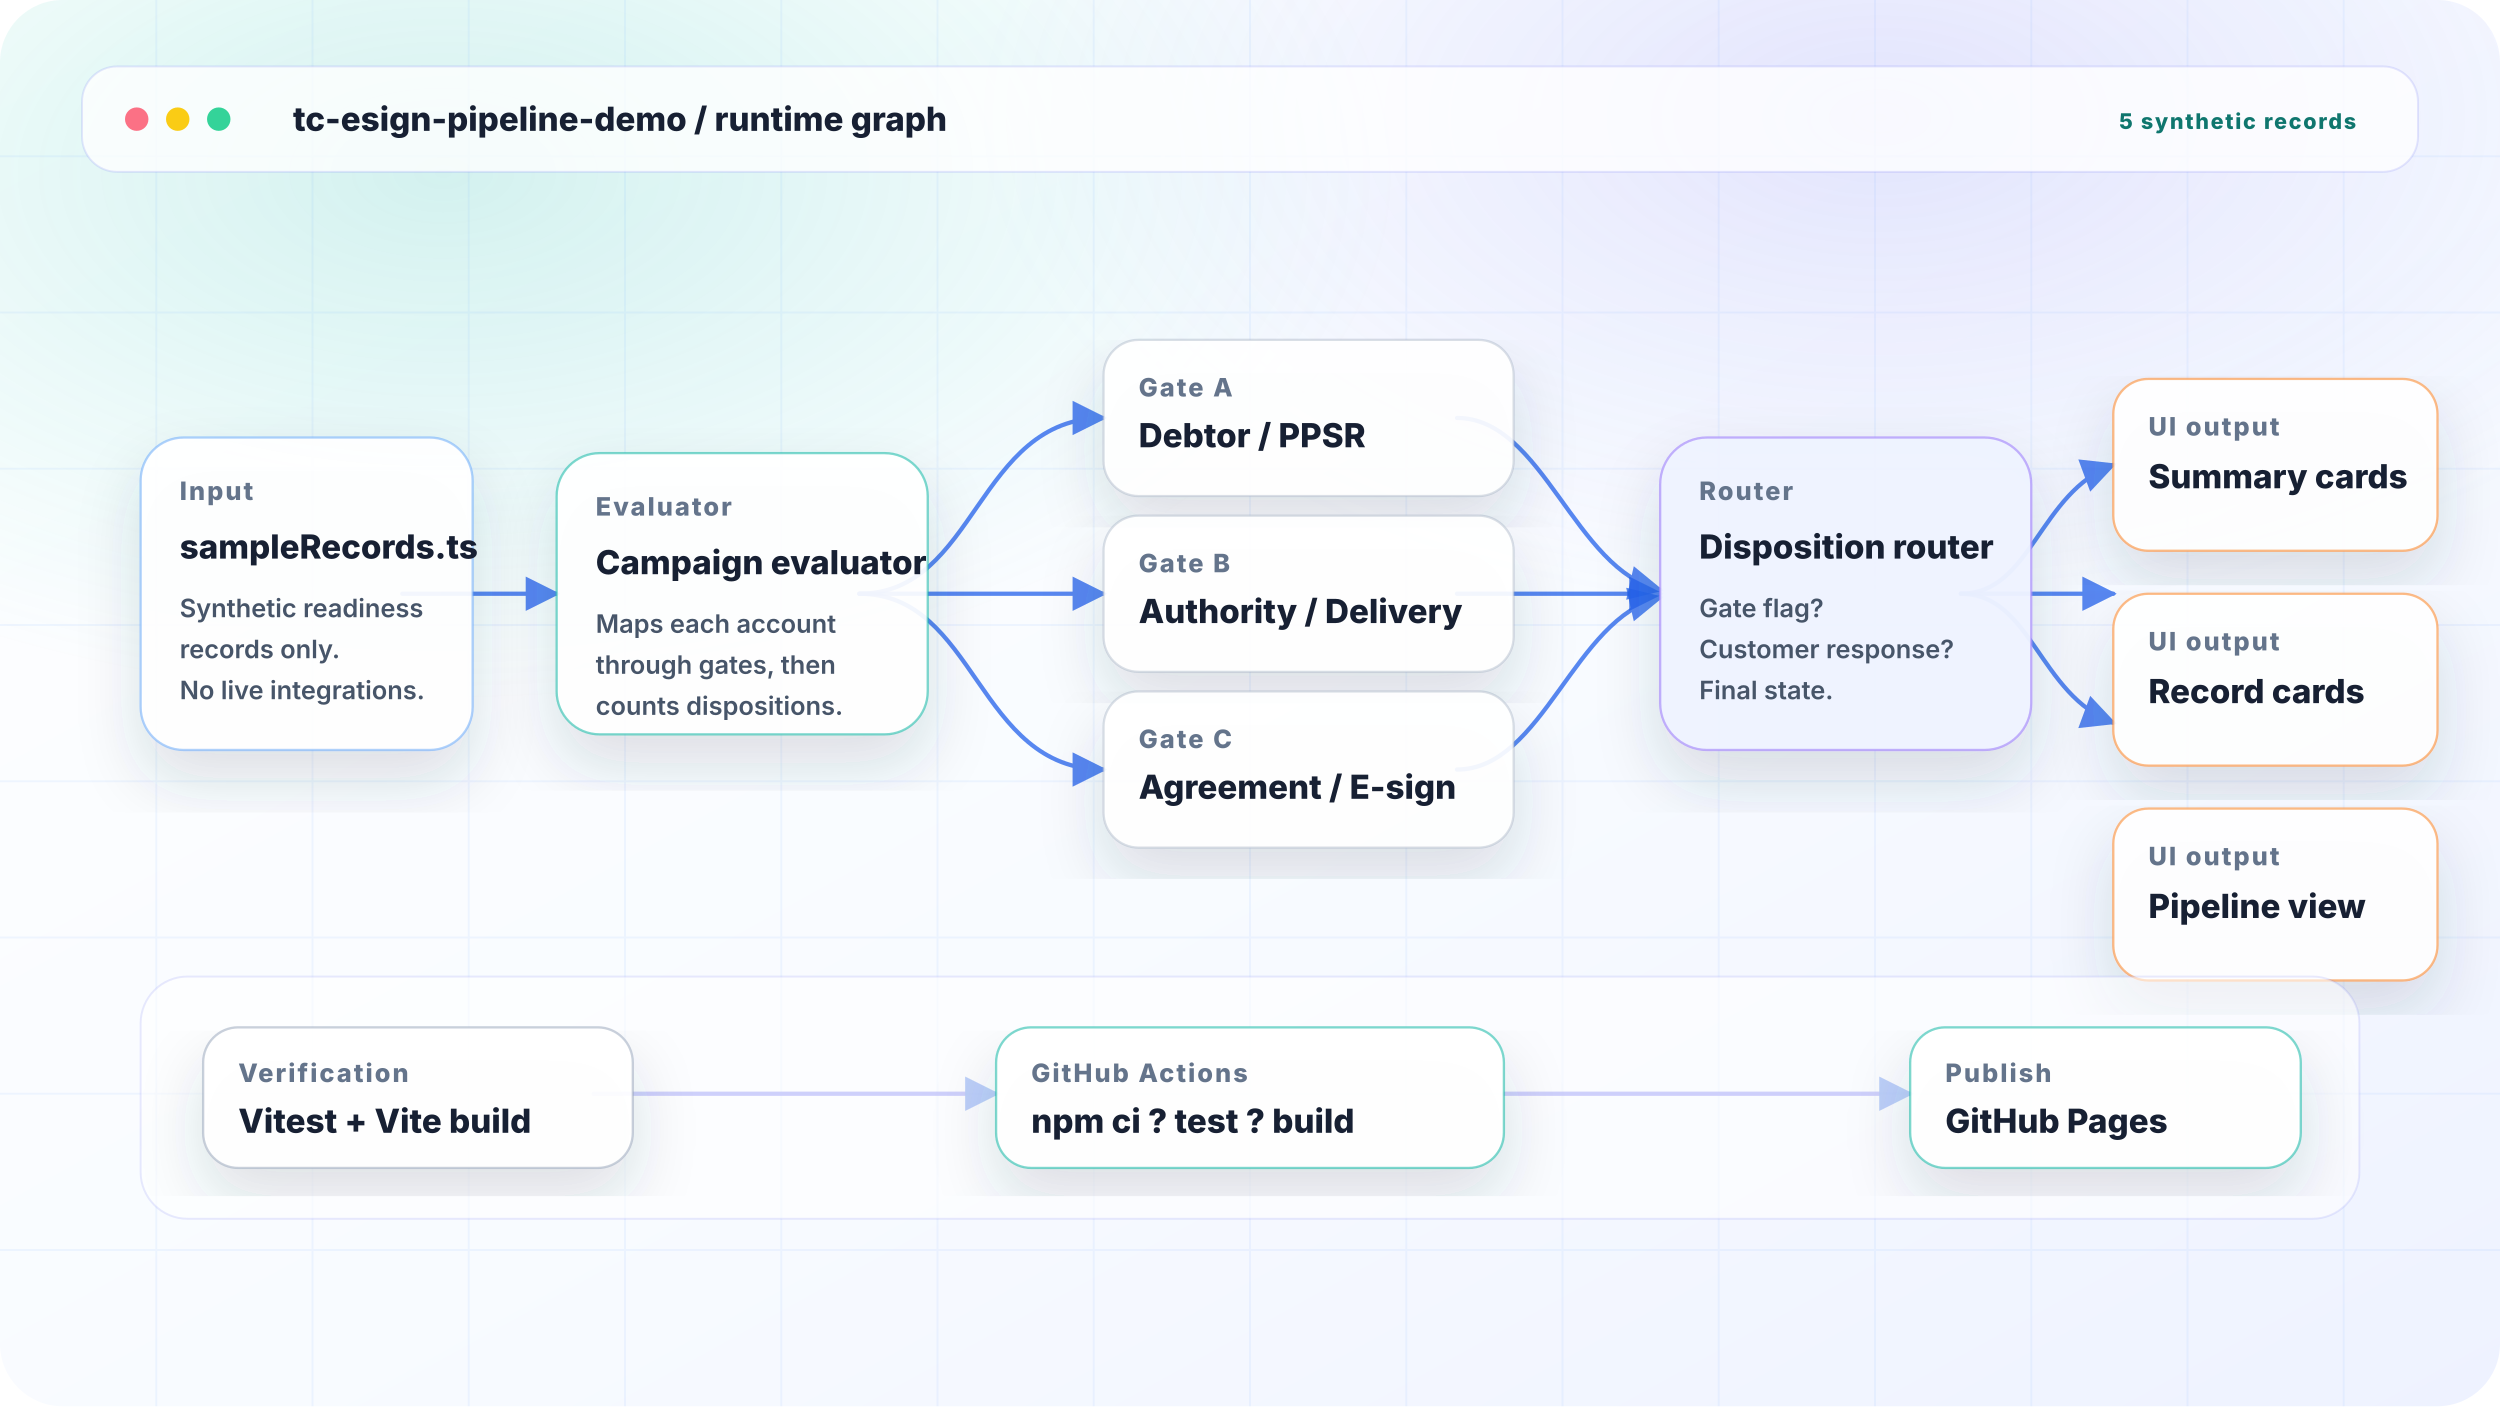
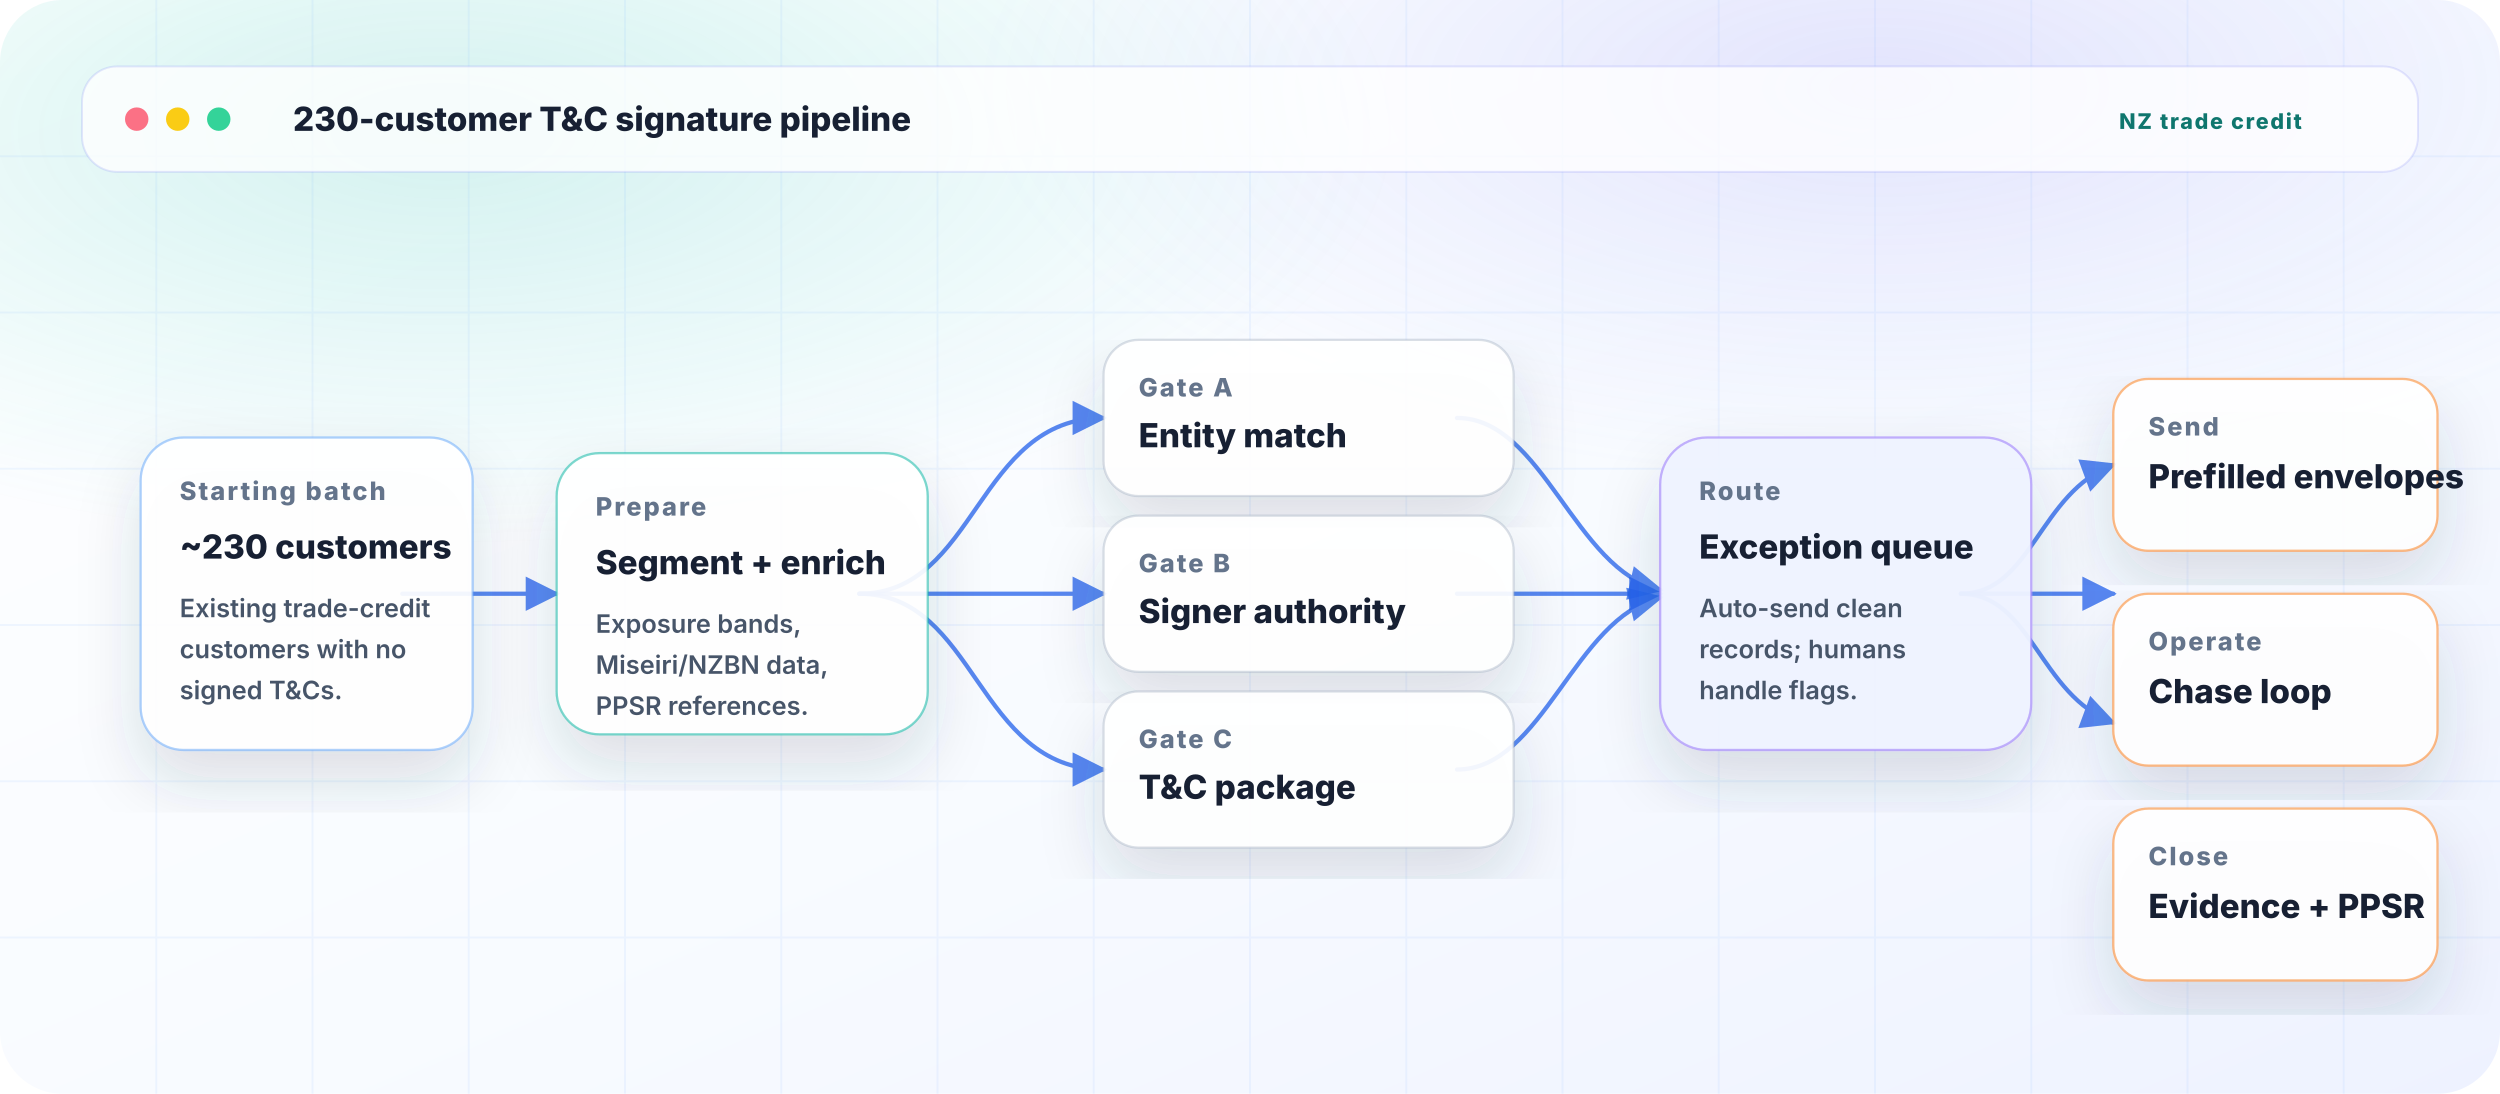
- <svg xmlns="http://www.w3.org/2000/svg" viewBox="0 0 1280 720" role="img" aria-labelledby="title desc">
+ <svg xmlns="http://www.w3.org/2000/svg" viewBox="0 0 1280 560" role="img" aria-labelledby="title desc">
  <defs>
    <linearGradient id="bg" x1="0" y1="0" x2="1" y2="1">
      <stop offset="0" stop-color="#ffffff" />
      <stop offset="0.55" stop-color="#f8fbff" />
      <stop offset="1" stop-color="#eef2ff" />
    </linearGradient>
    <radialGradient id="glowA" cx="18%" cy="12%" r="38%">
      <stop offset="0" stop-color="#14b8a6" stop-opacity="0.18" />
      <stop offset="1" stop-color="#2dd4bf" stop-opacity="0" />
    </radialGradient>
    <radialGradient id="glowB" cx="75%" cy="8%" r="36%">
      <stop offset="0" stop-color="#6366f1" stop-opacity="0.16" />
      <stop offset="1" stop-color="#818cf8" stop-opacity="0" />
    </radialGradient>
    <marker id="arrow" viewBox="0 0 10 10" refX="9" refY="5" markerWidth="8" markerHeight="8" orient="auto-start-reverse">
      <path d="M 0 0 L 10 5 L 0 10 z" fill="#2563eb" />
    </marker>
    <filter id="shadow" x="-20%" y="-20%" width="140%" height="140%">
      <feDropShadow dx="0" dy="16" stdDeviation="16" flood-color="#334155" flood-opacity="0.16" />
    </filter>
    <style>
-       .canvas{fill:url(#bg)}.glowA{fill:url(#glowA)}.glowB{fill:url(#glowB)}.grid{stroke:rgba(59,130,246,.07);stroke-width:1}.chrome{fill:rgba(255,255,255,.78);stroke:rgba(99,102,241,.16);stroke-width:1}.dotR{fill:#fb7185}.dotY{fill:#facc15}.dotG{fill:#34d399}.muted{fill:#64748b;font:800 13px Inter,Arial,sans-serif;letter-spacing:.08em;text-transform:uppercase}.title{fill:#172033;font:800 17px Inter,Arial,sans-serif}.body{fill:#475569;font:600 13px Inter,Arial,sans-serif}.pillText{fill:#334155;font:800 11px Inter,Arial,sans-serif}.node{fill:rgba(255,255,255,.92);stroke:rgba(99,102,241,.16);stroke-width:1.2;filter:url(#shadow)}.source{stroke:#60a5fa;stroke-opacity:.5}.compute,.deploy{stroke:#14b8a6;stroke-opacity:.55}.gate{stroke:#94a3b8;stroke-opacity:.34}.router{fill:rgba(238,242,255,.96);stroke:#a78bfa;stroke-opacity:.65}.output{stroke:#fb923c;stroke-opacity:.62}.test{stroke:#94a3b8;stroke-opacity:.5}.edge{fill:none;stroke:#2563eb;stroke-width:2.2;stroke-linecap:round;marker-end:url(#arrow);opacity:.76}.edge2{fill:none;stroke:#6366f1;stroke-width:2.2;stroke-linecap:round;marker-end:url(#arrow);opacity:.72}.small{fill:#0f766e;font:800 11px Inter,Arial,sans-serif;letter-spacing:.08em;text-transform:uppercase}.rail{fill:rgba(255,255,255,.58);stroke:rgba(99,102,241,.14);stroke-width:1}
+       .canvas{fill:url(#bg)}.glowA{fill:url(#glowA)}.glowB{fill:url(#glowB)}.grid{stroke:rgba(59,130,246,.07);stroke-width:1}.chrome{fill:rgba(255,255,255,.78);stroke:rgba(99,102,241,.16);stroke-width:1}.dotR{fill:#fb7185}.dotY{fill:#facc15}.dotG{fill:#34d399}.muted{fill:#64748b;font:800 13px Inter,Arial,sans-serif;letter-spacing:.08em;text-transform:uppercase}.title{fill:#172033;font:800 17px Inter,Arial,sans-serif}.body{fill:#475569;font:600 13px Inter,Arial,sans-serif}.node{fill:rgba(255,255,255,.92);stroke:rgba(99,102,241,.16);stroke-width:1.2;filter:url(#shadow)}.source{stroke:#60a5fa;stroke-opacity:.5}.compute{stroke:#14b8a6;stroke-opacity:.55}.gate{stroke:#94a3b8;stroke-opacity:.34}.router{fill:rgba(238,242,255,.96);stroke:#a78bfa;stroke-opacity:.65}.output{stroke:#fb923c;stroke-opacity:.62}.edge{fill:none;stroke:#2563eb;stroke-width:2.2;stroke-linecap:round;marker-end:url(#arrow);opacity:.76}.small{fill:#0f766e;font:800 11px Inter,Arial,sans-serif;letter-spacing:.08em;text-transform:uppercase}
    </style>
  </defs>
-   <rect class="canvas" width="1280" height="720" rx="32" />
-   <rect class="glowA" width="1280" height="720" rx="32" />
-   <rect class="glowB" width="1280" height="720" rx="32" />
-   <path class="grid" d="M80 0V720M160 0V720M240 0V720M320 0V720M400 0V720M480 0V720M560 0V720M640 0V720M720 0V720M800 0V720M880 0V720M960 0V720M1040 0V720M1120 0V720M1200 0V720M0 80H1280M0 160H1280M0 240H1280M0 320H1280M0 400H1280M0 480H1280M0 560H1280M0 640H1280" />
+   <rect class="canvas" width="1280" height="560" rx="32" />
+   <rect class="glowA" width="1280" height="560" rx="32" />
+   <rect class="glowB" width="1280" height="560" rx="32" />
+   <path class="grid" d="M80 0V560M160 0V560M240 0V560M320 0V560M400 0V560M480 0V560M560 0V560M640 0V560M720 0V560M800 0V560M880 0V560M960 0V560M1040 0V560M1120 0V560M1200 0V560M0 80H1280M0 160H1280M0 240H1280M0 320H1280M0 400H1280M0 480H1280" />
  <rect class="chrome" x="42" y="34" width="1196" height="54" rx="18" />
  <circle class="dotR" cx="70" cy="61" r="6" />
  <circle class="dotY" cx="91" cy="61" r="6" />
  <circle class="dotG" cx="112" cy="61" r="6" />
-   <text class="title" x="150" y="67">tc-esign-pipeline-demo / runtime graph</text>
-   <text class="small" x="1085" y="66">5 synthetic records</text>
+   <text class="title" x="150" y="67">230-customer T&amp;C signature pipeline</text>
+   <text class="small" x="1085" y="66">NZ trade credit</text>
  <path class="edge" d="M206 304H285" />
  <path class="edge" d="M440 304C500 304 500 214 565 214" />
  <path class="edge" d="M440 304H565" />
  <path class="edge" d="M440 304C500 304 500 394 565 394" />
  <path class="edge" d="M746 214C790 214 806 292 850 302" />
  <path class="edge" d="M746 304H850" />
  <path class="edge" d="M746 394C790 394 806 316 850 306" />
  <path class="edge" d="M1004 304C1040 304 1044 252 1082 238" />
  <path class="edge" d="M1004 304H1082" />
  <path class="edge" d="M1004 304C1040 304 1044 356 1082 370" />
-   <path class="edge2" d="M304 560H510" />
-   <path class="edge2" d="M770 560H978" />
  <g transform="translate(72 224)">
    <rect class="node source" width="170" height="160" rx="22" />
-     <text class="muted" x="20" y="32">Input</text>
-     <text class="title" x="20" y="62">sampleRecords.ts</text>
-     <text class="body" x="20" y="92">Synthetic readiness</text>
-     <text class="body" x="20" y="113">records only.</text>
-     <text class="body" x="20" y="134">No live integrations.</text>
+     <text class="muted" x="20" y="32">Starting batch</text>
+     <text class="title" x="20" y="62">~230 customers</text>
+     <text class="body" x="20" y="92">Existing trade-credit</text>
+     <text class="body" x="20" y="113">customers with no</text>
+     <text class="body" x="20" y="134">signed T&amp;Cs.</text>
  </g>
  <g transform="translate(285 232)">
    <rect class="node compute" width="190" height="144" rx="22" />
-     <text class="muted" x="20" y="32">Evaluator</text>
-     <text class="title" x="20" y="62">Campaign evaluator</text>
-     <text class="body" x="20" y="92">Maps each account</text>
-     <text class="body" x="20" y="113">through gates, then</text>
-     <text class="body" x="20" y="134">counts dispositions.</text>
+     <text class="muted" x="20" y="32">Prepare</text>
+     <text class="title" x="20" y="62">Segment + enrich</text>
+     <text class="body" x="20" y="92">Exposure bands,</text>
+     <text class="body" x="20" y="113">Miseiri/NZBN data,</text>
+     <text class="body" x="20" y="134">PPSR references.</text>
  </g>
  <g transform="translate(565 174)">
    <rect class="node gate" width="210" height="80" rx="18" />
    <text class="muted" x="18" y="29">Gate A</text>
-     <text class="title" x="18" y="55">Debtor / PPSR</text>
+     <text class="title" x="18" y="55">Entity match</text>
  </g>
  <g transform="translate(565 264)">
    <rect class="node gate" width="210" height="80" rx="18" />
    <text class="muted" x="18" y="29">Gate B</text>
-     <text class="title" x="18" y="55">Authority / Delivery</text>
+     <text class="title" x="18" y="55">Signer authority</text>
  </g>
  <g transform="translate(565 354)">
    <rect class="node gate" width="210" height="80" rx="18" />
    <text class="muted" x="18" y="29">Gate C</text>
-     <text class="title" x="18" y="55">Agreement / E-sign</text>
+     <text class="title" x="18" y="55">T&amp;C package</text>
  </g>
  <g transform="translate(850 224)">
    <rect class="node router" width="190" height="160" rx="24" />
-     <text class="muted" x="20" y="32">Router</text>
-     <text class="title" x="20" y="62">Disposition router</text>
-     <text class="body" x="20" y="92">Gate flag?</text>
-     <text class="body" x="20" y="113">Customer response?</text>
-     <text class="body" x="20" y="134">Final state.</text>
+     <text class="muted" x="20" y="32">Route</text>
+     <text class="title" x="20" y="62">Exception queue</text>
+     <text class="body" x="20" y="92">Auto-send clean</text>
+     <text class="body" x="20" y="113">records; humans</text>
+     <text class="body" x="20" y="134">handle flags.</text>
  </g>
  <g transform="translate(1082 194)">
    <rect class="node output" width="166" height="88" rx="18" />
-     <text class="muted" x="18" y="29">UI output</text>
-     <text class="title" x="18" y="56">Summary cards</text>
+     <text class="muted" x="18" y="29">Send</text>
+     <text class="title" x="18" y="56">Prefilled envelopes</text>
  </g>
  <g transform="translate(1082 304)">
    <rect class="node output" width="166" height="88" rx="18" />
-     <text class="muted" x="18" y="29">UI output</text>
-     <text class="title" x="18" y="56">Record cards</text>
+     <text class="muted" x="18" y="29">Operate</text>
+     <text class="title" x="18" y="56">Chase loop</text>
  </g>
  <g transform="translate(1082 414)">
    <rect class="node output" width="166" height="88" rx="18" />
-     <text class="muted" x="18" y="29">UI output</text>
-     <text class="title" x="18" y="56">Pipeline view</text>
-   </g>
-   <rect class="rail" x="72" y="500" width="1136" height="124" rx="24" />
-   <g transform="translate(104 526)">
-     <rect class="node test" width="220" height="72" rx="18" />
-     <text class="muted" x="18" y="28">Verification</text>
-     <text class="title" x="18" y="54">Vitest + Vite build</text>
-   </g>
-   <g transform="translate(510 526)">
-     <rect class="node compute" width="260" height="72" rx="18" />
-     <text class="muted" x="18" y="28">GitHub Actions</text>
-     <text class="title" x="18" y="54">npm ci ? test ? build</text>
-   </g>
-   <g transform="translate(978 526)">
-     <rect class="node deploy" width="200" height="72" rx="18" />
-     <text class="muted" x="18" y="28">Publish</text>
-     <text class="title" x="18" y="54">GitHub Pages</text>
+     <text class="muted" x="18" y="29">Close</text>
+     <text class="title" x="18" y="56">Evidence + PPSR</text>
  </g>
</svg>
